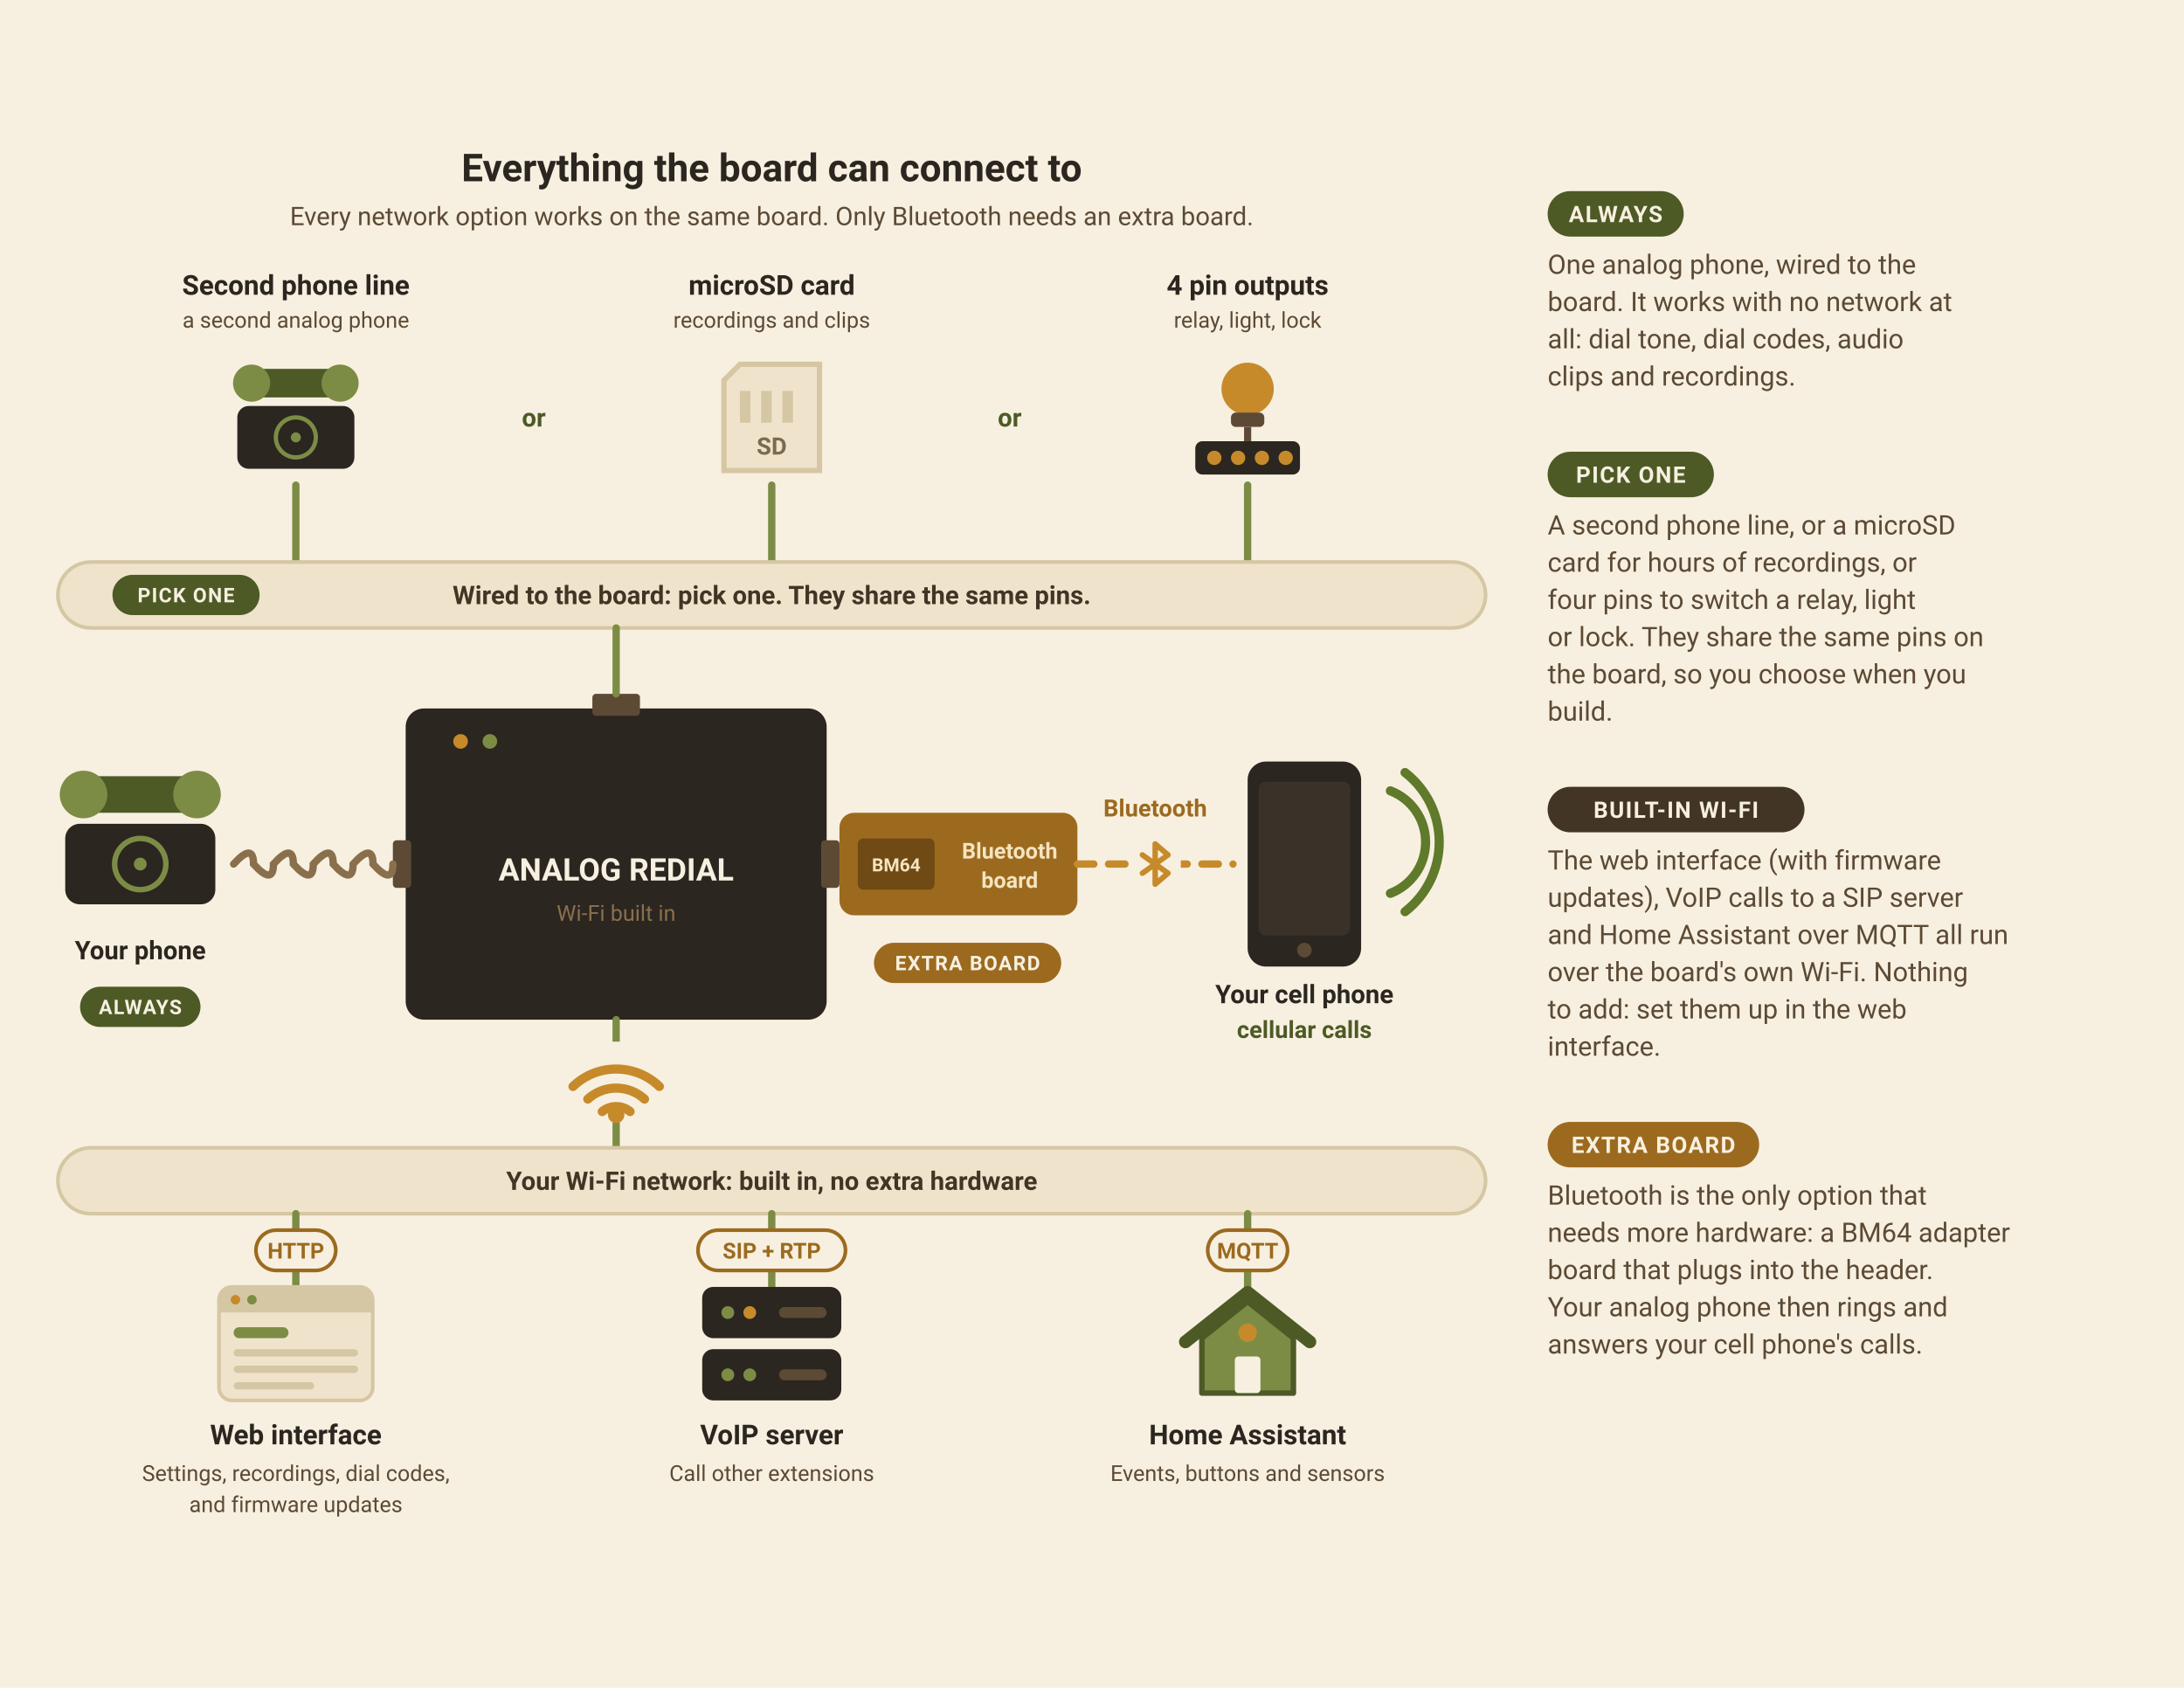
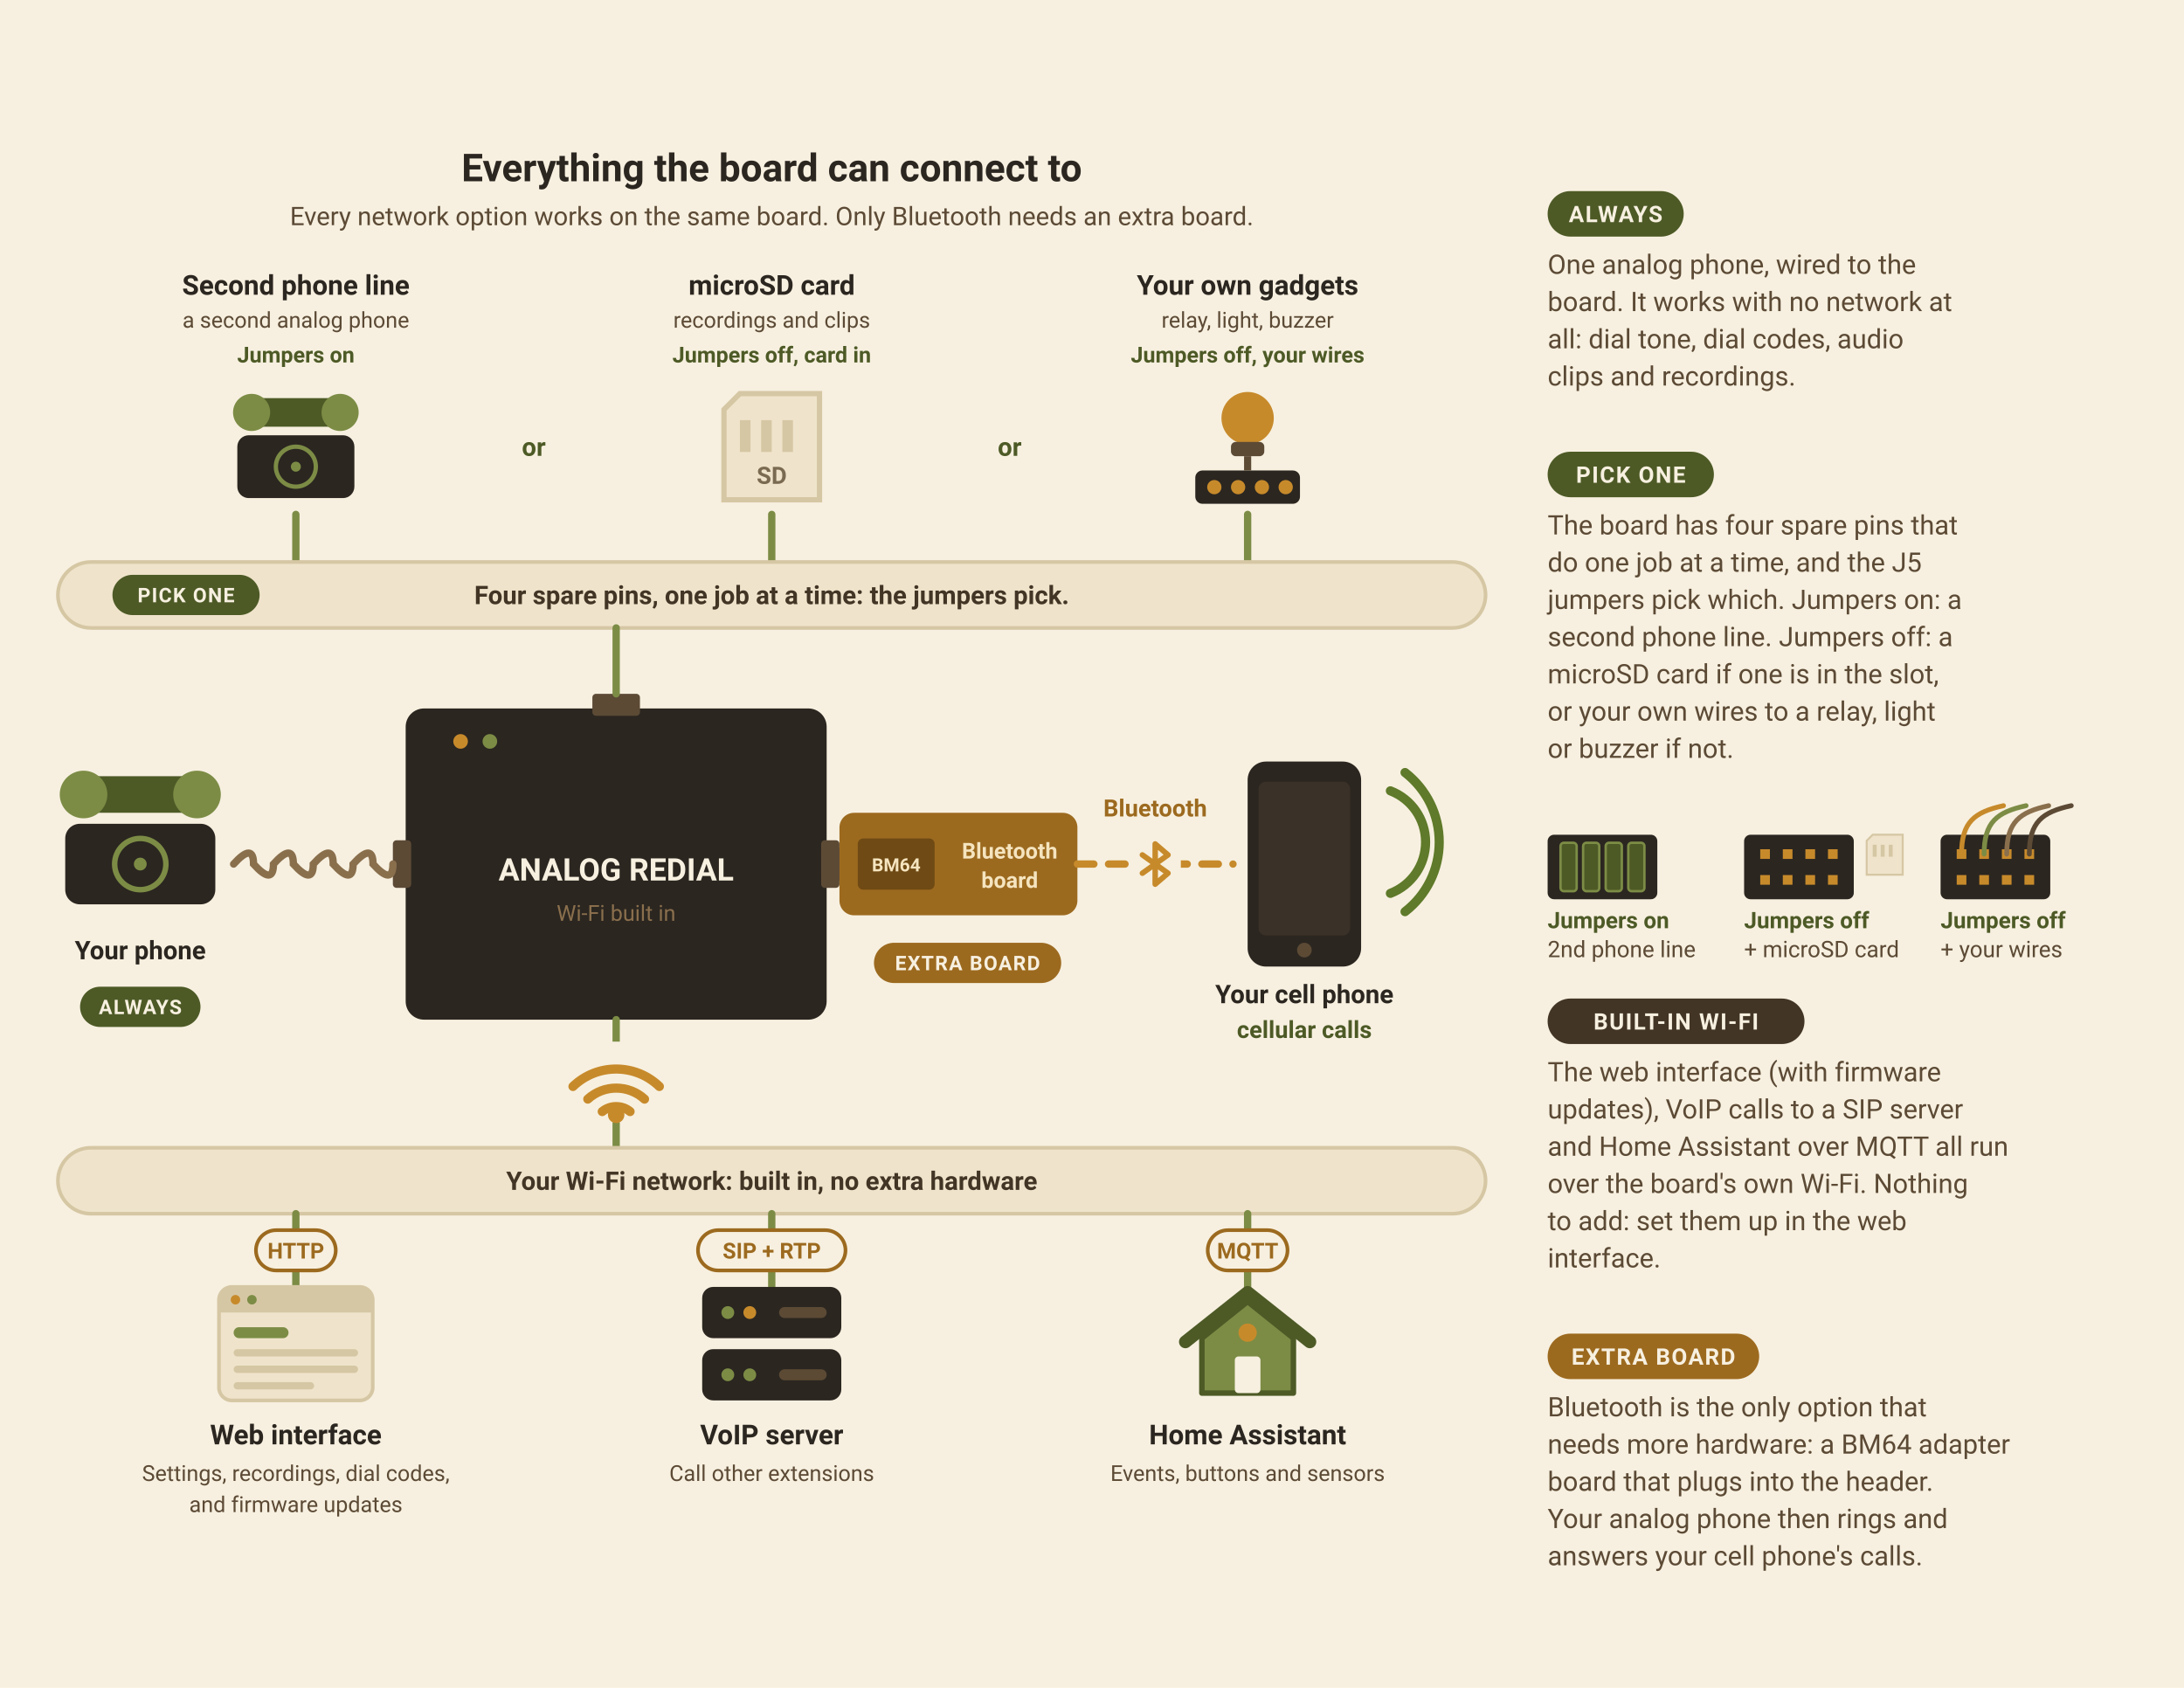
- <svg xmlns="http://www.w3.org/2000/svg" viewBox="0 0 1056 816" width="1056" height="816" role="img" aria-label="Everything the Analog Redial board can connect to: one phone always, then a second line or a microSD card or four pin outputs; Wi-Fi to the web interface, a VoIP server and Home Assistant; and Bluetooth through an extra adapter board">
+ <svg xmlns="http://www.w3.org/2000/svg" viewBox="0 0 1056 816" width="1056" height="816" role="img" aria-label="Everything the Analog Redial board can connect to: one phone always, then a second line or a microSD card or your own gadgets on four spare pins, chosen with the J5 jumpers; Wi-Fi to the web interface, a VoIP server and Home Assistant; and Bluetooth through an extra adapter board">
  <rect id="background" width="1056" height="816" fill="#f7f0e0" />
  <g font-family="system-ui, -apple-system, Segoe UI, Roboto, sans-serif">
    <g id="diagram" transform="translate(28,66.39) scale(0.885)">
      <g id="title">
        <text x="390" y="24" text-anchor="middle" font-size="21" font-weight="700" fill="#2b2620">Everything the board can connect to</text>
      </g>
      <g id="subtitle">
        <text x="390" y="48" text-anchor="middle" font-size="14" font-weight="400" fill="#5c4a35">Every network option works on the same board. Only Bluetooth needs an extra board.</text>
      </g>
-       <g id="option-line-2" transform="translate(94.9,121.8)">
+       <g id="option-line-2" transform="translate(94.9,137.8)">
        <g transform="scale(0.78)">
          <g id="handset">
            <line x1="14" y1="16" x2="76" y2="16" stroke="#4d5a26" stroke-width="20" stroke-linecap="round" />
            <circle cx="14" cy="16" r="13" fill="#7c8c45" />
            <circle cx="76" cy="16" r="13" fill="#7c8c45" />
          </g>
          <g id="body">
            <rect x="4" y="32" width="82" height="44" rx="8" fill="#2b2620" />
            <circle cx="45" cy="54" r="14" fill="none" stroke="#7c8c45" stroke-width="3" />
            <circle cx="45" cy="54" r="3.5" fill="#7c8c45" />
          </g>
        </g>
      </g>
      <g id="label-line-2">
        <text x="130" y="86" text-anchor="middle" font-size="15" font-weight="600" fill="#2b2620">Second phone line</text>
      </g>
      <g id="desc-line-2">
        <text x="130" y="104" text-anchor="middle" font-size="12" font-weight="400" fill="#5c4a35">a second analog phone</text>
      </g>
+       <g id="action-line-2">
+         <text x="130" y="123" text-anchor="middle" font-size="12" font-weight="700" fill="#4d5a26">Jumpers on</text>
+       </g>
      <g id="link-line-2">
-         <line x1="130" y1="190" x2="130" y2="232" stroke="#7c8c45" stroke-width="4" stroke-linecap="round" />
-       </g>
-       <g id="option-microsd" transform="translate(363.9,124)">
+         <line x1="130" y1="206" x2="130" y2="232" stroke="#7c8c45" stroke-width="4" stroke-linecap="round" />
+       </g>
+       <g id="option-microsd" transform="translate(363.9,140)">
        <g transform="scale(1.45)">
          <path d="M 6 0 H 36 V 40 H 0 V 6 Z" fill="#efe4cb" stroke="#d6c7a4" stroke-width="2" />
          <rect x="6" y="10" width="4" height="12" fill="#d6c7a4" />
          <rect x="14" y="10" width="4" height="12" fill="#d6c7a4" />
          <rect x="22" y="10" width="4" height="12" fill="#d6c7a4" />
          <text x="18" y="34" text-anchor="middle" font-size="9" font-weight="600" fill="#7a6a52">SD</text>
        </g>
      </g>
      <g id="label-microsd">
        <text x="390" y="86" text-anchor="middle" font-size="15" font-weight="600" fill="#2b2620">microSD card</text>
      </g>
      <g id="desc-microsd">
        <text x="390" y="104" text-anchor="middle" font-size="12" font-weight="400" fill="#5c4a35">recordings and clips</text>
      </g>
+       <g id="action-microsd">
+         <text x="390" y="123" text-anchor="middle" font-size="12" font-weight="700" fill="#4d5a26">Jumpers off, card in</text>
+       </g>
      <g id="link-microsd">
-         <line x1="390" y1="190" x2="390" y2="232" stroke="#7c8c45" stroke-width="4" stroke-linecap="round" />
-       </g>
-       <g id="option-pins" transform="translate(621.4,121.8)">
+         <line x1="390" y1="206" x2="390" y2="232" stroke="#7c8c45" stroke-width="4" stroke-linecap="round" />
+       </g>
+       <g id="option-pins" transform="translate(621.4,137.8)">
        <g transform="scale(1.3)">
          <circle id="bulb" cx="22" cy="12" r="11" fill="#c78a2b" />
          <rect id="bulb-base" x="15" y="22" width="14" height="6" rx="2" fill="#5c4a35" />
          <rect id="header" x="0" y="34" width="44" height="14" rx="3" fill="#2b2620" />
          <circle cx="8" cy="41" r="3" fill="#c78a2b" />
          <circle cx="18" cy="41" r="3" fill="#c78a2b" />
          <circle cx="28" cy="41" r="3" fill="#c78a2b" />
          <circle cx="38" cy="41" r="3" fill="#c78a2b" />
          <path d="M 22 28 V 34" stroke="#5c4a35" stroke-width="3" />
        </g>
      </g>
      <g id="label-pins">
-         <text x="650" y="86" text-anchor="middle" font-size="15" font-weight="600" fill="#2b2620">4 pin outputs</text>
+         <text x="650" y="86" text-anchor="middle" font-size="15" font-weight="600" fill="#2b2620">Your own gadgets</text>
      </g>
      <g id="desc-pins">
-         <text x="650" y="104" text-anchor="middle" font-size="12" font-weight="400" fill="#5c4a35">relay, light, lock</text>
+         <text x="650" y="104" text-anchor="middle" font-size="12" font-weight="400" fill="#5c4a35">relay, light, buzzer</text>
+       </g>
+       <g id="action-pins">
+         <text x="650" y="123" text-anchor="middle" font-size="12" font-weight="700" fill="#4d5a26">Jumpers off, your wires</text>
      </g>
      <g id="link-pins">
-         <line x1="650" y1="190" x2="650" y2="232" stroke="#7c8c45" stroke-width="4" stroke-linecap="round" />
+         <line x1="650" y1="206" x2="650" y2="232" stroke="#7c8c45" stroke-width="4" stroke-linecap="round" />
      </g>
      <g id="or-1">
-         <text x="260" y="158" text-anchor="middle" font-size="14" font-weight="700" fill="#4d5a26">or</text>
+         <text x="260" y="174" text-anchor="middle" font-size="14" font-weight="700" fill="#4d5a26">or</text>
      </g>
      <g id="or-2">
-         <text x="520" y="158" text-anchor="middle" font-size="14" font-weight="700" fill="#4d5a26">or</text>
+         <text x="520" y="174" text-anchor="middle" font-size="14" font-weight="700" fill="#4d5a26">or</text>
      </g>
      <g id="options-bar">
        <rect x="0" y="232" width="780" height="36" rx="18" fill="#efe4cb" stroke="#d6c7a4" stroke-width="2" />
-         <text x="390.0" y="255" text-anchor="middle" font-size="14" font-weight="600" fill="#423525">Wired to the board: pick one. They share the same pins.</text>
+         <text x="390.0" y="255" text-anchor="middle" font-size="14" font-weight="600" fill="#423525">Four spare pins, one job at a time: the jumpers pick.</text>
      </g>
      <g id="tag-pick-one">
        <rect x="29.8" y="239" width="80.4" height="22" rx="11" fill="#4d5a26" />
        <text x="70" y="254" text-anchor="middle" font-size="11" font-weight="700" letter-spacing="0.6" fill="#f7f0e0">PICK ONE</text>
      </g>
      <g id="board" transform="translate(190,312)">
        <rect id="pcb" x="0" y="0" width="230" height="170" rx="10" fill="#2b2620" />
        <rect id="jack-line-1" x="-7" y="72" width="10" height="26" rx="2" fill="#5c4a35" />
        <rect id="options-connector" x="227" y="72" width="10" height="26" rx="2" fill="#5c4a35" />
        <rect id="adapter-header" x="102" y="-8" width="26" height="12" rx="2" fill="#5c4a35" />
        <circle id="led-1" cx="30" cy="18" r="4" fill="#c78a2b" />
        <circle id="led-2" cx="46" cy="18" r="4" fill="#7c8c45" />
        <text x="115" y="94" text-anchor="middle" font-size="17" font-weight="600" fill="#f7f0e0">ANALOG REDIAL</text>
        <text x="115" y="116" text-anchor="middle" font-size="12" fill="#8a6f4d">Wi-Fi built in</text>
      </g>
      <g id="link-options">
        <line x1="305" y1="268" x2="305" y2="304" stroke="#7c8c45" stroke-width="4" stroke-linecap="round" />
      </g>
      <g id="phone-line-1" transform="translate(0,343)">
        <g id="handset">
          <line x1="14" y1="16" x2="76" y2="16" stroke="#4d5a26" stroke-width="20" stroke-linecap="round" />
          <circle cx="14" cy="16" r="13" fill="#7c8c45" />
          <circle cx="76" cy="16" r="13" fill="#7c8c45" />
        </g>
        <g id="body">
          <rect x="4" y="32" width="82" height="44" rx="8" fill="#2b2620" />
          <circle cx="45" cy="54" r="14" fill="none" stroke="#7c8c45" stroke-width="3" />
          <circle cx="45" cy="54" r="3.5" fill="#7c8c45" />
        </g>
      </g>
      <g id="cord-line-1" transform="translate(96,397)">
        <path d="M 0 0 q 10.88 -12 10.88 0 q 10.88 12 10.88 0 q 10.88 -12 10.88 0 q 10.88 12 10.88 0 q 10.88 -12 10.88 0 q 10.88 12 10.88 0 q 10.88 -12 10.88 0 q 10.88 12 10.88 0" fill="none" stroke="#8a6f4d" stroke-width="4" stroke-linecap="round" />
      </g>
      <g id="label-line-1">
        <text x="45" y="449" text-anchor="middle" font-size="14" font-weight="600" fill="#2b2620">Your phone</text>
      </g>
      <g id="tag-always">
        <rect x="12.1" y="464" width="65.8" height="22" rx="11" fill="#4d5a26" />
        <text x="45" y="479" text-anchor="middle" font-size="11" font-weight="700" letter-spacing="0.6" fill="#f7f0e0">ALWAYS</text>
      </g>
      <g id="bluetooth-adapter" transform="translate(417,369)">
        <rect id="plug" x="0" y="19" width="14" height="18" rx="2" fill="#5c4a35" />
        <rect id="pcb" x="10" y="0" width="130" height="56" rx="8" fill="#9c6a1f" />
        <rect id="chip" x="20" y="14" width="42" height="28" rx="3" fill="#6f4a14" />
        <text x="41" y="32" text-anchor="middle" font-size="10" font-weight="600" fill="#f5e4bf">BM64</text>
        <text x="103" y="25" text-anchor="middle" font-size="12" font-weight="600" fill="#f5e4bf">Bluetooth</text>
        <text x="103" y="41" text-anchor="middle" font-size="12" font-weight="600" fill="#f5e4bf">board</text>
      </g>
      <g id="tag-extra-board">
        <rect x="445.85" y="440" width="102.3" height="22" rx="11" fill="#9c6a1f" />
        <text x="497" y="455" text-anchor="middle" font-size="11" font-weight="700" letter-spacing="0.6" fill="#f7f0e0">EXTRA BOARD</text>
      </g>
      <g id="link-bluetooth">
        <line x1="557" y1="397" x2="642" y2="397" stroke="#c78a2b" stroke-width="4" stroke-linecap="round" stroke-dasharray="9 8" />
      </g>
      <g id="bluetooth-symbol" transform="translate(591.5,385)">
        <rect x="-6" y="-4" width="28" height="32" rx="6" fill="#f7f0e0" />
        <path d="M 1 7 L 15 17 L 8 23 L 8 1 L 15 7 L 1 17" fill="none" stroke="#c78a2b" stroke-width="3" stroke-linecap="round" stroke-linejoin="round" />
      </g>
      <g id="label-bluetooth">
        <text x="599.5" y="371" text-anchor="middle" font-size="13" font-weight="600" fill="#9c6a1f">Bluetooth</text>
      </g>
      <g id="cell-phone" transform="translate(650,341)">
        <rect x="0" y="0" width="62" height="112" rx="10" fill="#2b2620" />
        <rect x="6" y="11" width="50" height="84" rx="4" fill="#3a3128" />
        <circle cx="31" cy="103" r="4" fill="#5c4a35" />
      </g>
      <g id="cellular" transform="translate(728,357)">
        <path d="M 0 56 A 30 30 0 0 0 0 0" fill="none" stroke="#5f7a2a" stroke-width="5" stroke-linecap="round" />
        <path d="M 8 66 A 48 48 0 0 0 8 -10" fill="none" stroke="#5f7a2a" stroke-width="5" stroke-linecap="round" transform="translate(0,0)" />
      </g>
      <g id="label-cell-phone">
        <text x="681" y="473" text-anchor="middle" font-size="14" font-weight="600" fill="#2b2620">Your cell phone</text>
      </g>
      <g id="label-cellular">
        <text x="681" y="492" text-anchor="middle" font-size="13" font-weight="600" fill="#4d5a26">cellular calls</text>
      </g>
      <g id="link-wifi">
        <line x1="305" y1="482" x2="305" y2="552" stroke="#7c8c45" stroke-width="4" stroke-linecap="round" />
      </g>
      <g id="wifi" transform="translate(275,496)">
        <rect x="-6" y="-2" width="72" height="44" rx="8" fill="#f7f0e0" />
        <path d="M 6.4 22.5 A 34 34 0 0 1 53.6 22.5" fill="none" stroke="#c78a2b" stroke-width="5" stroke-linecap="round" />
        <path d="M 14.5 29.4 A 23 23 0 0 1 45.5 29.4" fill="none" stroke="#c78a2b" stroke-width="5" stroke-linecap="round" />
        <path d="M 22.4 36.2 A 12 12 0 0 1 37.6 36.2" fill="none" stroke="#c78a2b" stroke-width="5" stroke-linecap="round" />
        <circle cx="30" cy="40" r="4.5" fill="#c78a2b" transform="translate(0,-2)" />
      </g>
      <g id="wifi-network">
        <rect x="0" y="552" width="780" height="36" rx="18" fill="#efe4cb" stroke="#d6c7a4" stroke-width="2" />
        <text x="390.0" y="575" text-anchor="middle" font-size="14" font-weight="600" fill="#423525">Your Wi-Fi network: built in, no extra hardware</text>
      </g>
      <g id="link-web">
        <line x1="130" y1="588" x2="130" y2="628" stroke="#7c8c45" stroke-width="4" stroke-linecap="round" />
      </g>
      <g id="protocol-web">
        <rect x="108.2" y="597" width="43.6" height="22" rx="11" fill="#f7f0e0" stroke="#9c6a1f" stroke-width="2" />
        <text x="130" y="612.5" text-anchor="middle" font-size="12" font-weight="600" fill="#9c6a1f">HTTP</text>
      </g>
      <g id="service-web" transform="translate(88,628)">
        <rect x="0" y="0" width="84" height="62" rx="7" fill="#efe4cb" stroke="#d6c7a4" stroke-width="2" />
        <path d="M 0 14 H 84 V 7 a 7 7 0 0 0 -7 -7 H 7 a 7 7 0 0 0 -7 7 Z" fill="#d6c7a4" />
        <circle cx="9" cy="7" r="2.6" fill="#c78a2b" />
        <circle cx="18" cy="7" r="2.6" fill="#7c8c45" />
        <rect x="8" y="22" width="30" height="6" rx="3" fill="#7c8c45" />
        <rect x="8" y="34" width="68" height="4" rx="2" fill="#d6c7a4" />
        <rect x="8" y="43" width="68" height="4" rx="2" fill="#d6c7a4" />
        <rect x="8" y="52" width="44" height="4" rx="2" fill="#d6c7a4" />
      </g>
      <g id="label-web">
        <text x="130" y="714" text-anchor="middle" font-size="15" font-weight="600" fill="#2b2620">Web interface</text>
      </g>
      <g id="desc-web-1">
        <text x="130" y="734" text-anchor="middle" font-size="12" font-weight="400" fill="#5c4a35">Settings, recordings, dial codes,</text>
      </g>
      <g id="desc-web-2">
        <text x="130" y="751" text-anchor="middle" font-size="12" font-weight="400" fill="#5c4a35">and firmware updates</text>
      </g>
      <g id="link-voip">
        <line x1="390" y1="588" x2="390" y2="628" stroke="#7c8c45" stroke-width="4" stroke-linecap="round" />
      </g>
      <g id="protocol-voip">
        <rect x="349.7" y="597" width="80.6" height="22" rx="11" fill="#f7f0e0" stroke="#9c6a1f" stroke-width="2" />
        <text x="390" y="612.5" text-anchor="middle" font-size="12" font-weight="600" fill="#9c6a1f">SIP + RTP</text>
      </g>
      <g id="service-voip" transform="translate(352,628)">
        <rect x="0" y="0" width="76" height="28" rx="6" fill="#2b2620" />
        <rect x="0" y="34" width="76" height="28" rx="6" fill="#2b2620" />
        <circle cx="14" cy="14" r="3.5" fill="#7c8c45" />
        <circle cx="26" cy="14" r="3.5" fill="#c78a2b" />
        <rect x="42" y="11" width="26" height="6" rx="3" fill="#5c4a35" />
        <circle cx="14" cy="48" r="3.5" fill="#7c8c45" />
        <circle cx="26" cy="48" r="3.5" fill="#7c8c45" />
        <rect x="42" y="45" width="26" height="6" rx="3" fill="#5c4a35" />
      </g>
      <g id="label-voip">
        <text x="390" y="714" text-anchor="middle" font-size="15" font-weight="600" fill="#2b2620">VoIP server</text>
      </g>
      <g id="desc-voip-1">
        <text x="390" y="734" text-anchor="middle" font-size="12" font-weight="400" fill="#5c4a35">Call other extensions</text>
      </g>
      <g id="link-home">
        <line x1="650" y1="588" x2="650" y2="628" stroke="#7c8c45" stroke-width="4" stroke-linecap="round" />
      </g>
      <g id="protocol-home">
        <rect x="628.2" y="597" width="43.6" height="22" rx="11" fill="#f7f0e0" stroke="#9c6a1f" stroke-width="2" />
        <text x="650" y="612.5" text-anchor="middle" font-size="12" font-weight="600" fill="#9c6a1f">MQTT</text>
      </g>
      <g id="service-home" transform="translate(612,628)">
        <path d="M 4 30 L 38 3 L 72 30" fill="none" stroke="#4d5a26" stroke-width="7" stroke-linecap="round" stroke-linejoin="round" />
        <path d="M 13 28 V 58 H 63 V 28 L 38 8 Z" fill="#7c8c45" stroke="#4d5a26" stroke-width="3" stroke-linejoin="round" />
        <rect x="31" y="38" width="14" height="20" rx="2" fill="#f7f0e0" />
        <circle cx="38" cy="25" r="5" fill="#c78a2b" />
      </g>
      <g id="label-home">
        <text x="650" y="714" text-anchor="middle" font-size="15" font-weight="600" fill="#2b2620">Home Assistant</text>
      </g>
      <g id="desc-home-1">
        <text x="650" y="734" text-anchor="middle" font-size="12" font-weight="400" fill="#5c4a35">Events, buttons and sensors</text>
      </g>
    </g>
    <g id="legend">
      <g id="legend-always">
        <rect x="748.3" y="92.39" width="65.8" height="22" rx="11" fill="#4d5a26" />
        <text x="781.2" y="107.39" text-anchor="middle" font-size="11" font-weight="700" letter-spacing="0.6" fill="#f7f0e0">ALWAYS</text>
        <text x="748.3" y="132.39" font-size="13" fill="#5c4a35">One analog phone, wired to the</text>
        <text x="748.3" y="150.39" font-size="13" fill="#5c4a35">board. It works with no network at</text>
        <text x="748.3" y="168.39" font-size="13" fill="#5c4a35">all: dial tone, dial codes, audio</text>
        <text x="748.3" y="186.39" font-size="13" fill="#5c4a35">clips and recordings.</text>
      </g>
      <g id="legend-pick-one">
        <rect x="748.3" y="218.39" width="80.4" height="22" rx="11" fill="#4d5a26" />
        <text x="788.5" y="233.39" text-anchor="middle" font-size="11" font-weight="700" letter-spacing="0.6" fill="#f7f0e0">PICK ONE</text>
-         <text x="748.3" y="258.39" font-size="13" fill="#5c4a35">A second phone line, or a microSD</text>
-         <text x="748.3" y="276.39" font-size="13" fill="#5c4a35">card for hours of recordings, or</text>
-         <text x="748.3" y="294.39" font-size="13" fill="#5c4a35">four pins to switch a relay, light</text>
-         <text x="748.3" y="312.39" font-size="13" fill="#5c4a35">or lock. They share the same pins on</text>
-         <text x="748.3" y="330.39" font-size="13" fill="#5c4a35">the board, so you choose when you</text>
-         <text x="748.3" y="348.39" font-size="13" fill="#5c4a35">build.</text>
+         <text x="748.3" y="258.39" font-size="13" fill="#5c4a35">The board has four spare pins that</text>
+         <text x="748.3" y="276.39" font-size="13" fill="#5c4a35">do one job at a time, and the J5</text>
+         <text x="748.3" y="294.39" font-size="13" fill="#5c4a35">jumpers pick which. Jumpers on: a</text>
+         <text x="748.3" y="312.39" font-size="13" fill="#5c4a35">second phone line. Jumpers off: a</text>
+         <text x="748.3" y="330.39" font-size="13" fill="#5c4a35">microSD card if one is in the slot,</text>
+         <text x="748.3" y="348.39" font-size="13" fill="#5c4a35">or your own wires to a relay, light</text>
+         <text x="748.3" y="366.39" font-size="13" fill="#5c4a35">or buzzer if not.</text>
+         <g id="j5-states">
+           <g id="j5-jumpers-on" transform="translate(748.3,386.39) scale(0.78)">
+             <rect id="header" x="0" y="22" width="68" height="40" rx="4" fill="#2b2620" />
+             <rect x="10" y="31" width="6" height="6" fill="#c78a2b" />
+             <rect x="10" y="47" width="6" height="6" fill="#c78a2b" />
+             <rect x="24" y="31" width="6" height="6" fill="#c78a2b" />
+             <rect x="24" y="47" width="6" height="6" fill="#c78a2b" />
+             <rect x="38" y="31" width="6" height="6" fill="#c78a2b" />
+             <rect x="38" y="47" width="6" height="6" fill="#c78a2b" />
+             <rect x="52" y="31" width="6" height="6" fill="#c78a2b" />
+             <rect x="52" y="47" width="6" height="6" fill="#c78a2b" />
+             <rect x="8" y="27" width="10" height="30" rx="2" fill="#4d5a26" stroke="#7c8c45" stroke-width="1.5" />
+             <rect x="22" y="27" width="10" height="30" rx="2" fill="#4d5a26" stroke="#7c8c45" stroke-width="1.5" />
+             <rect x="36" y="27" width="10" height="30" rx="2" fill="#4d5a26" stroke="#7c8c45" stroke-width="1.5" />
+             <rect x="50" y="27" width="10" height="30" rx="2" fill="#4d5a26" stroke="#7c8c45" stroke-width="1.5" />
+           </g>
+           <text x="748.3" y="448.75" font-size="11" font-weight="700" fill="#4d5a26">Jumpers on</text>
+           <text x="748.3" y="462.75" font-size="11" fill="#5c4a35">2nd phone line</text>
+           <g id="j5-jumpers-off-card" transform="translate(843.3,386.39) scale(0.78)">
+             <rect id="header" x="0" y="22" width="68" height="40" rx="4" fill="#2b2620" />
+             <rect x="10" y="31" width="6" height="6" fill="#c78a2b" />
+             <rect x="10" y="47" width="6" height="6" fill="#c78a2b" />
+             <rect x="24" y="31" width="6" height="6" fill="#c78a2b" />
+             <rect x="24" y="47" width="6" height="6" fill="#c78a2b" />
+             <rect x="38" y="31" width="6" height="6" fill="#c78a2b" />
+             <rect x="38" y="47" width="6" height="6" fill="#c78a2b" />
+             <rect x="52" y="31" width="6" height="6" fill="#c78a2b" />
+             <rect x="52" y="47" width="6" height="6" fill="#c78a2b" />
+             <g transform="translate(76,22) scale(0.62)">
+               <path d="M 6 0 H 36 V 40 H 0 V 6 Z" fill="#efe4cb" stroke="#d6c7a4" stroke-width="2" />
+               <rect x="6" y="10" width="4" height="12" fill="#d6c7a4" />
+               <rect x="14" y="10" width="4" height="12" fill="#d6c7a4" />
+               <rect x="22" y="10" width="4" height="12" fill="#d6c7a4" />
+             </g>
+           </g>
+           <text x="843.3" y="448.75" font-size="11" font-weight="700" fill="#4d5a26">Jumpers off</text>
+           <text x="843.3" y="462.75" font-size="11" fill="#5c4a35">+ microSD card</text>
+           <g id="j5-jumpers-off-wires" transform="translate(938.3,386.39) scale(0.78)">
+             <rect id="header" x="0" y="22" width="68" height="40" rx="4" fill="#2b2620" />
+             <rect x="10" y="31" width="6" height="6" fill="#c78a2b" />
+             <rect x="10" y="47" width="6" height="6" fill="#c78a2b" />
+             <rect x="24" y="31" width="6" height="6" fill="#c78a2b" />
+             <rect x="24" y="47" width="6" height="6" fill="#c78a2b" />
+             <rect x="38" y="31" width="6" height="6" fill="#c78a2b" />
+             <rect x="38" y="47" width="6" height="6" fill="#c78a2b" />
+             <rect x="52" y="31" width="6" height="6" fill="#c78a2b" />
+             <rect x="52" y="47" width="6" height="6" fill="#c78a2b" />
+             <path d="M 13 34 C 13 14, 21 8, 39 4" fill="none" stroke="#c78a2b" stroke-width="3" stroke-linecap="round" />
+             <path d="M 27 34 C 27 14, 35 8, 53 4" fill="none" stroke="#7c8c45" stroke-width="3" stroke-linecap="round" />
+             <path d="M 41 34 C 41 14, 49 8, 67 4" fill="none" stroke="#8a6f4d" stroke-width="3" stroke-linecap="round" />
+             <path d="M 55 34 C 55 14, 63 8, 81 4" fill="none" stroke="#5c4a35" stroke-width="3" stroke-linecap="round" />
+           </g>
+           <text x="938.3" y="448.75" font-size="11" font-weight="700" fill="#4d5a26">Jumpers off</text>
+           <text x="938.3" y="462.75" font-size="11" fill="#5c4a35">+ your wires</text>
+         </g>
      </g>
      <g id="legend-built-in-wi-fi">
-         <rect x="748.3" y="380.39" width="124.2" height="22" rx="11" fill="#423525" />
-         <text x="810.4" y="395.39" text-anchor="middle" font-size="11" font-weight="700" letter-spacing="0.6" fill="#f7f0e0">BUILT-IN WI-FI</text>
-         <text x="748.3" y="420.39" font-size="13" fill="#5c4a35">The web interface (with firmware</text>
-         <text x="748.3" y="438.39" font-size="13" fill="#5c4a35">updates), VoIP calls to a SIP server</text>
-         <text x="748.3" y="456.39" font-size="13" fill="#5c4a35">and Home Assistant over MQTT all run</text>
-         <text x="748.3" y="474.39" font-size="13" fill="#5c4a35">over the board's own Wi-Fi. Nothing</text>
-         <text x="748.3" y="492.39" font-size="13" fill="#5c4a35">to add: set them up in the web</text>
-         <text x="748.3" y="510.39" font-size="13" fill="#5c4a35">interface.</text>
+         <rect x="748.3" y="482.75" width="124.2" height="22" rx="11" fill="#423525" />
+         <text x="810.4" y="497.75" text-anchor="middle" font-size="11" font-weight="700" letter-spacing="0.6" fill="#f7f0e0">BUILT-IN WI-FI</text>
+         <text x="748.3" y="522.75" font-size="13" fill="#5c4a35">The web interface (with firmware</text>
+         <text x="748.3" y="540.75" font-size="13" fill="#5c4a35">updates), VoIP calls to a SIP server</text>
+         <text x="748.3" y="558.75" font-size="13" fill="#5c4a35">and Home Assistant over MQTT all run</text>
+         <text x="748.3" y="576.75" font-size="13" fill="#5c4a35">over the board's own Wi-Fi. Nothing</text>
+         <text x="748.3" y="594.75" font-size="13" fill="#5c4a35">to add: set them up in the web</text>
+         <text x="748.3" y="612.75" font-size="13" fill="#5c4a35">interface.</text>
      </g>
      <g id="legend-extra-board">
-         <rect x="748.3" y="542.39" width="102.3" height="22" rx="11" fill="#9c6a1f" />
-         <text x="799.45" y="557.39" text-anchor="middle" font-size="11" font-weight="700" letter-spacing="0.6" fill="#f7f0e0">EXTRA BOARD</text>
-         <text x="748.3" y="582.39" font-size="13" fill="#5c4a35">Bluetooth is the only option that</text>
-         <text x="748.3" y="600.39" font-size="13" fill="#5c4a35">needs more hardware: a BM64 adapter</text>
-         <text x="748.3" y="618.39" font-size="13" fill="#5c4a35">board that plugs into the header.</text>
-         <text x="748.3" y="636.39" font-size="13" fill="#5c4a35">Your analog phone then rings and</text>
-         <text x="748.3" y="654.39" font-size="13" fill="#5c4a35">answers your cell phone's calls.</text>
+         <rect x="748.3" y="644.75" width="102.3" height="22" rx="11" fill="#9c6a1f" />
+         <text x="799.45" y="659.75" text-anchor="middle" font-size="11" font-weight="700" letter-spacing="0.6" fill="#f7f0e0">EXTRA BOARD</text>
+         <text x="748.3" y="684.75" font-size="13" fill="#5c4a35">Bluetooth is the only option that</text>
+         <text x="748.3" y="702.75" font-size="13" fill="#5c4a35">needs more hardware: a BM64 adapter</text>
+         <text x="748.3" y="720.75" font-size="13" fill="#5c4a35">board that plugs into the header.</text>
+         <text x="748.3" y="738.75" font-size="13" fill="#5c4a35">Your analog phone then rings and</text>
+         <text x="748.3" y="756.75" font-size="13" fill="#5c4a35">answers your cell phone's calls.</text>
      </g>
    </g>
  </g>
</svg>
